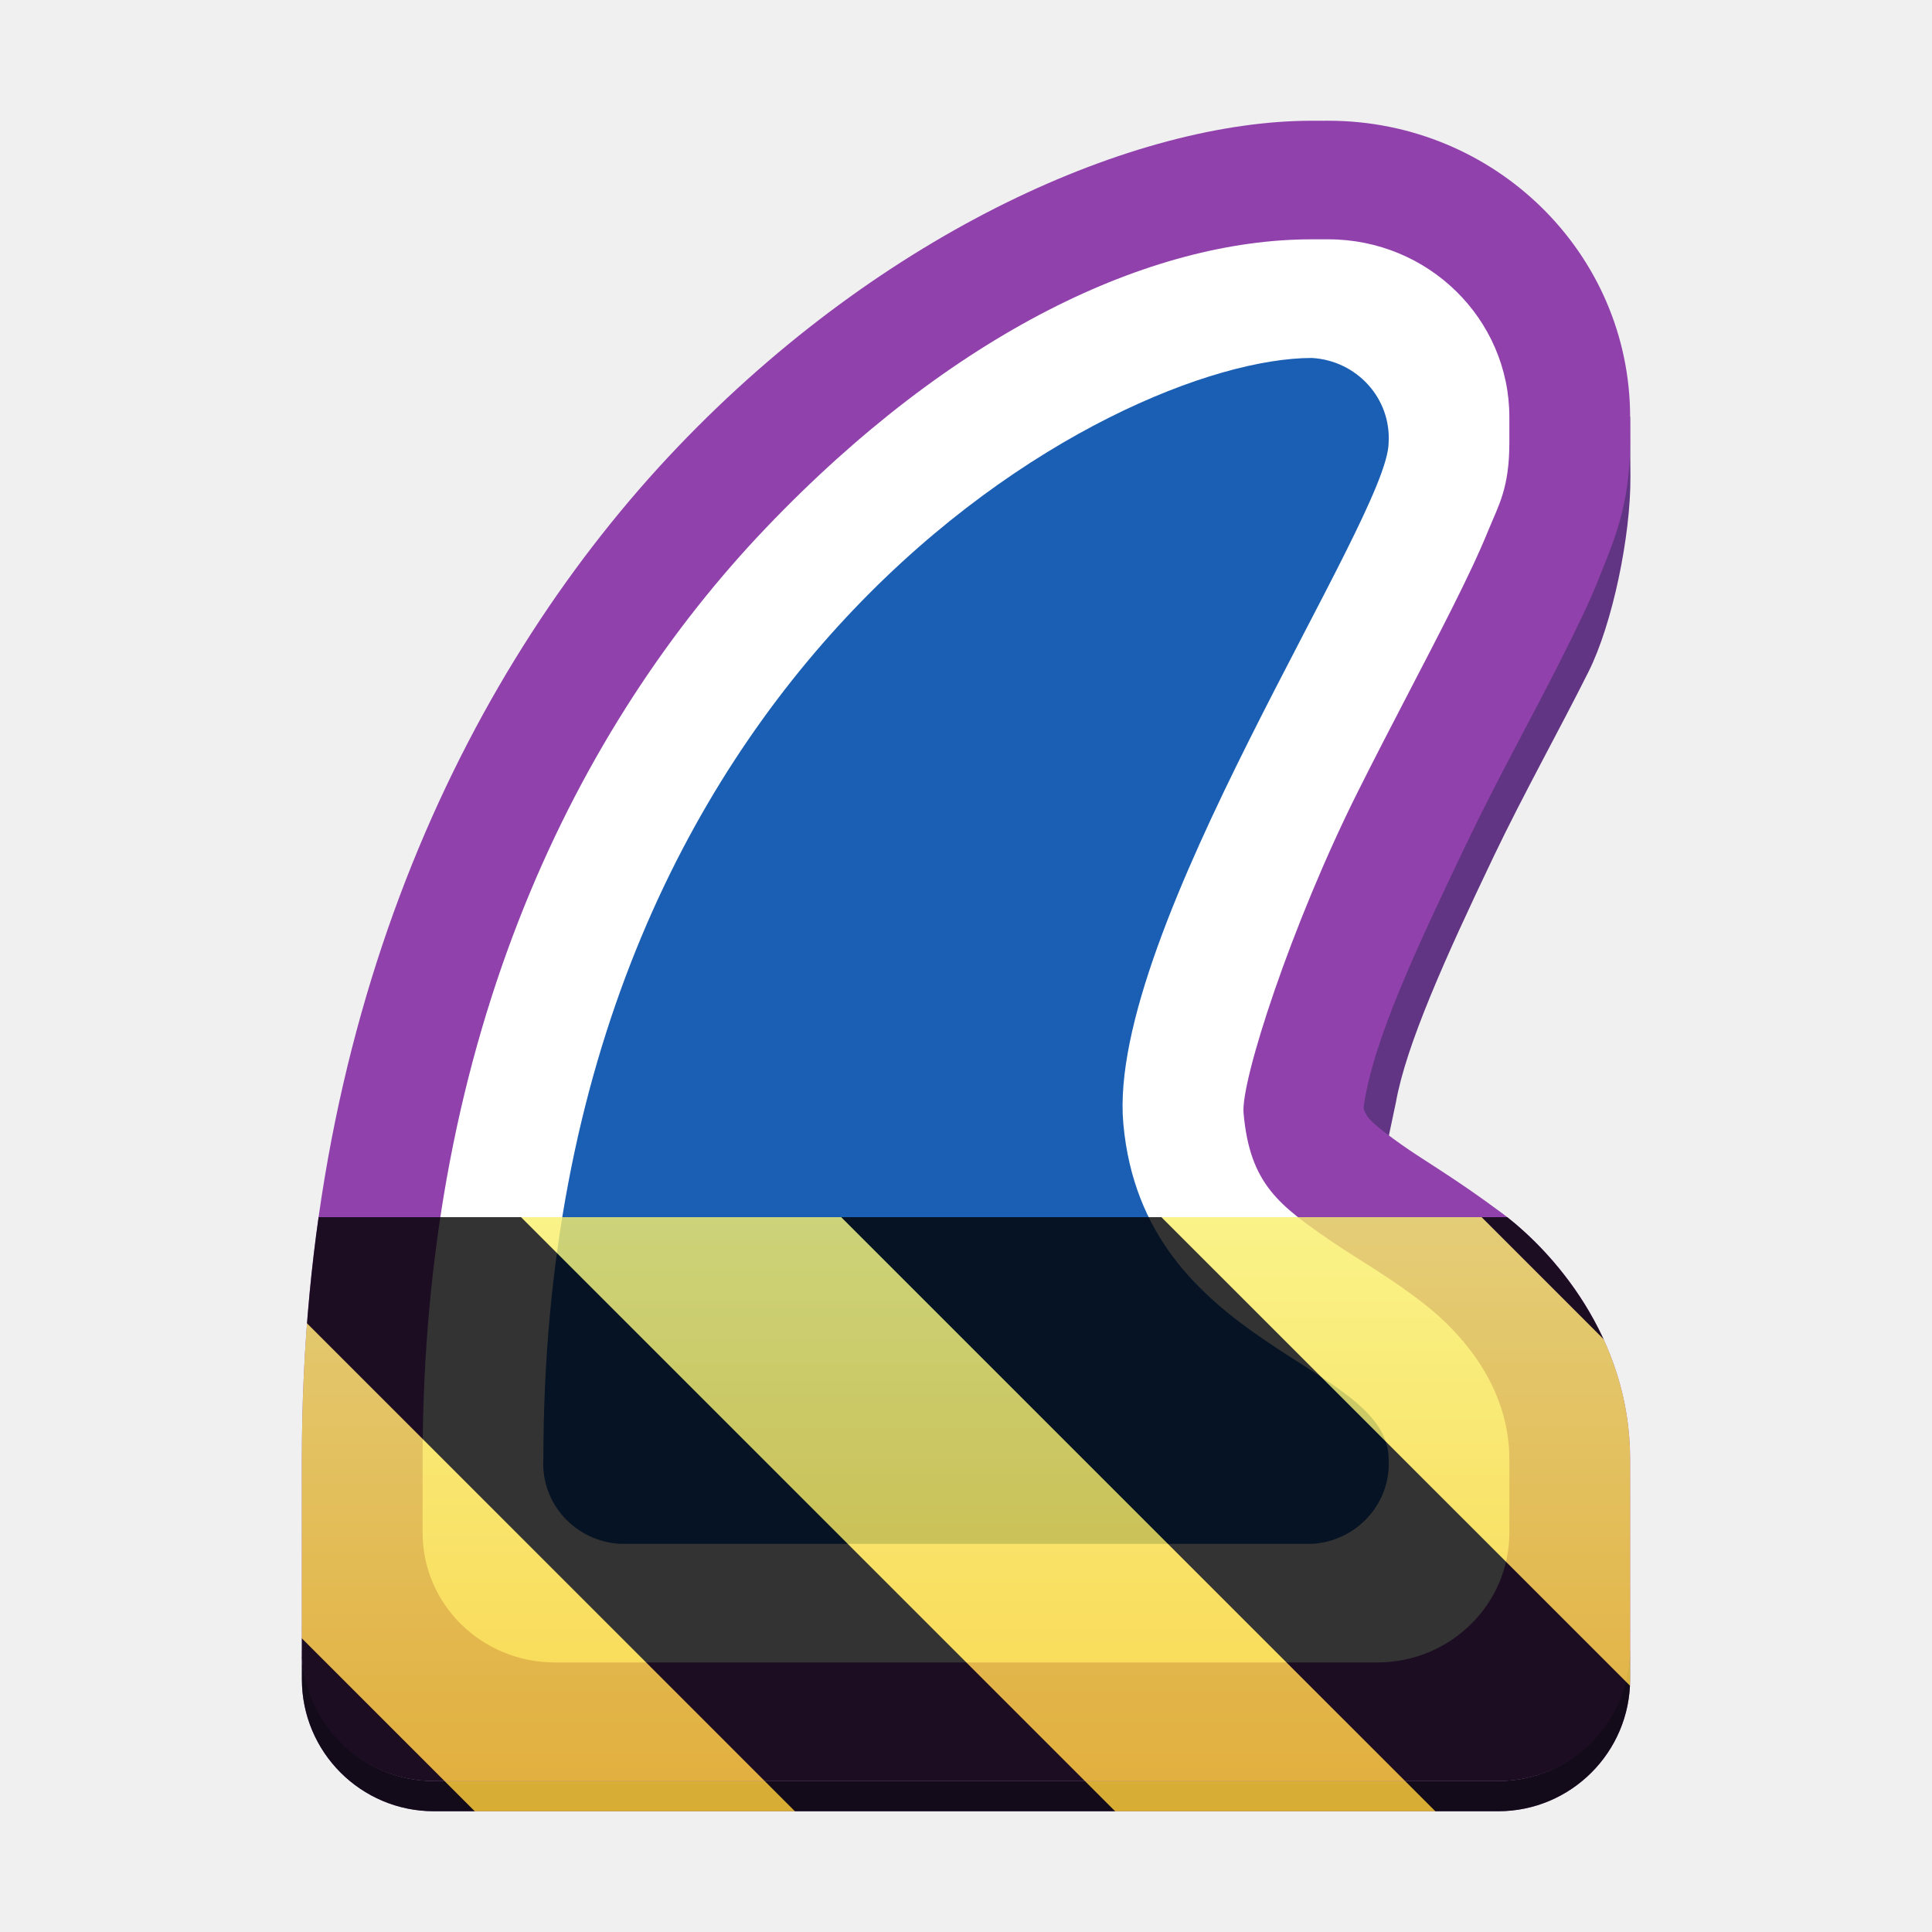
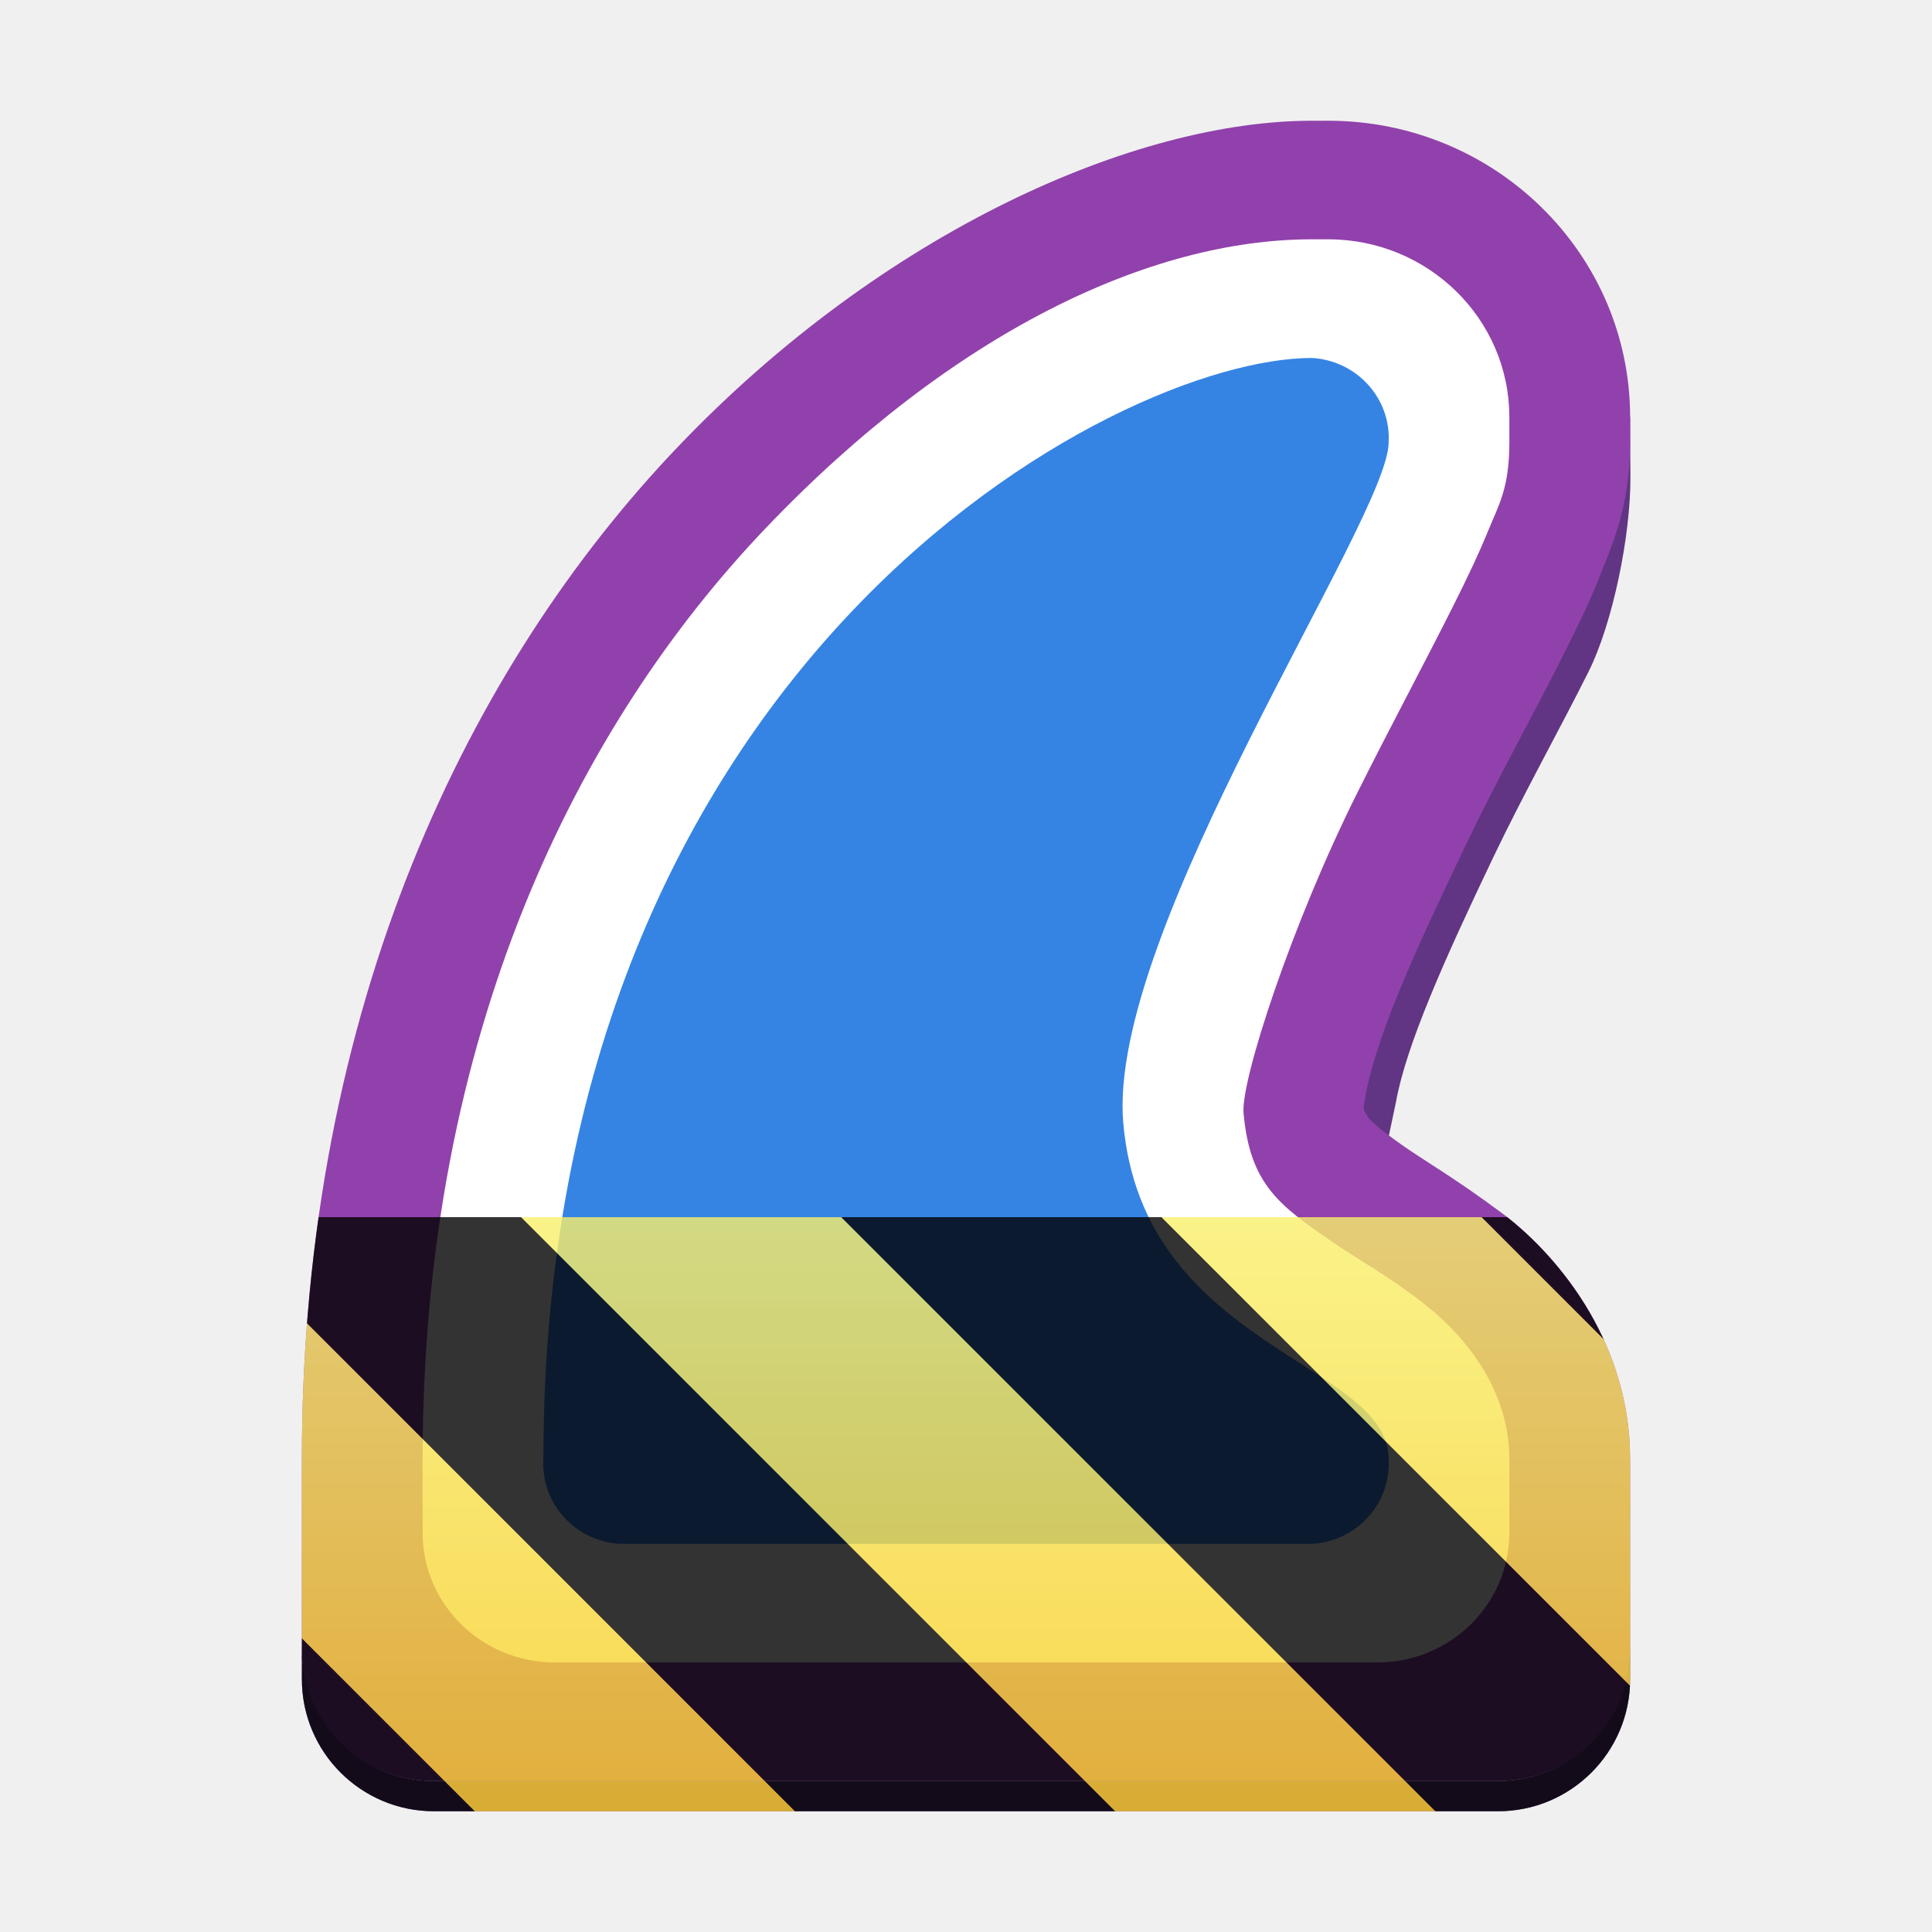
<svg xmlns="http://www.w3.org/2000/svg" height="128px" viewBox="0 0 128 128" width="128px">
  <filter id="a" height="100%" width="100%" x="0%" y="0%">
    <feColorMatrix color-interpolation-filters="sRGB" values="0 0 0 0 1 0 0 0 0 1 0 0 0 0 1 0 0 0 1 0" />
  </filter>
  <clipPath id="b">
    <path d="m 20 92 h 88 v 28 h -88 z m 0 0" />
  </clipPath>
  <clipPath id="c">
    <path d="m 15 87.191 h 98 v 37.809 h -98 z m 5.156 3 c -0.098 1.996 -0.156 4.023 -0.156 6.094 v 12.965 c 0 4.832 3.918 8.75 8.75 8.75 h 70.5 c 4.832 0 8.75 -3.918 8.75 -8.75 v -12.965 c 0 -2.215 -0.383 -4.246 -0.992 -6.094 z m 0 0" />
  </clipPath>
  <clipPath id="d">
    <path d="m 20 92 h 88 v 28 h -88 z m 0 0" />
  </clipPath>
  <clipPath id="e">
    <path d="m 15 87.191 h 98 v 37.809 h -98 z m 5.156 3 c -0.098 1.996 -0.156 4.023 -0.156 6.094 v 12.965 c 0 4.832 3.918 8.75 8.75 8.75 h 70.5 c 4.832 0 8.75 -3.918 8.75 -8.75 v -12.965 c 0 -2.215 -0.383 -4.246 -0.992 -6.094 z m 0 0" />
  </clipPath>
  <clipPath id="f">
    <rect height="128" width="128" />
  </clipPath>
  <clipPath id="g">
    <rect height="128" width="128" />
  </clipPath>
  <mask id="h">
    <g filter="url(#a)">
      <g clip-path="url(#g)" filter="url(#a)">
        <g clip-path="url(#f)">
          <path d="m 108 27.613 c -1 0.012 -2 0.031 -2 0.031 v 1.684 c 0 3.844 -1.02 5.957 -1.812 7.977 c -0.715 1.84 -1.574 3.551 -2.531 5.457 c -1.871 3.742 -4.227 7.934 -6.324 12.32 c -3.344 7.004 -6.23 12.977 -6.949 17.852 c -0.055 0.359 -0.027 0.926 0.129 1.34 c 0.16 0.41 0.242 0.473 0.234 0.465 c 0.551 1.074 1.07 1.801 2.742 2.992 l 0.992 -4.691 c 0.672 -3.785 3.242 -9.523 6.473 -16.285 c 2.027 -4.234 4.359 -8.391 6.293 -12.258 c 1.578 -3.148 2.797 -8.98 2.773 -12.926 c -0.008 -1.32 -0.02 -2.645 -0.02 -3.957 z m 0 0" fill="#613583" />
          <path d="m 86.906 8 c -11.641 0 -28.316 7.266 -42.016 21.625 s -24.891 36.93 -24.891 67.047 v 12.734 c 0 4.746 3.918 8.594 8.75 8.594 h 70.5 c 4.832 0 8.75 -3.848 8.75 -8.594 v -12.734 c 0 -8.109 -5.191 -13.848 -8.523 -16.324 c -3.137 -2.336 -5.164 -3.473 -6.621 -4.512 c -1.625 -1.156 -2.145 -1.637 -2.324 -1.98 c -0.125 -0.246 -0.219 -0.297 -0.168 -0.641 c 0.637 -4.324 3.438 -10.301 6.781 -17.297 c 2.059 -4.312 4.402 -8.484 6.309 -12.289 c 0.953 -1.902 1.844 -3.672 2.602 -5.621 c 0.75 -1.914 1.945 -4.473 1.945 -8.68 v -1.688 c 0 -10.848 -8.953 -19.641 -20 -19.641 z m -27.707 55.812 c -0.754 3.617 -1.113 7.535 -0.719 11.984 c 0.355 3.992 1.539 7.562 3.102 10.773 h -8.965 c 1.043 -9.168 3.43 -16.668 6.582 -22.758 z m 0 0" fill="#9141ac" />
          <path d="m 86.906 15.855 c -10.703 0 -23.781 6.145 -36.18 19.141 c -12.398 12.996 -22.727 33.402 -22.727 61.676 v 4.875 c 0 4.746 3.918 8.594 8.75 8.594 h 54.5 c 4.832 0 8.75 -3.848 8.75 -8.594 v -4.875 c 0 -4.859 -3.238 -8.383 -5.543 -10.207 c -2.305 -1.824 -4.398 -2.965 -6.176 -4.18 c -3.559 -2.438 -5.473 -3.848 -5.891 -8.543 c -0.191 -2.129 3.164 -12.488 7.574 -21.293 c 2.203 -4.402 4.488 -8.652 6.309 -12.289 c 0.91 -1.816 1.703 -3.473 2.352 -5.066 c 0.648 -1.598 1.375 -2.734 1.375 -5.766 v -1.688 c 0 -6.508 -5.375 -11.785 -12 -11.785 z m -4.848 17.066 c -0.062 0.125 -0.082 0.18 -0.145 0.305 c -1.652 3.305 -3.977 7.633 -6.309 12.289 c -4.664 9.316 -10.098 19.012 -9.156 29.598 c 0.855 9.598 6.941 15.805 11.742 19.316 h -34.094 c 0.523 -23.285 8.82 -38.746 18.305 -48.688 c 6.77 -7.098 14.586 -10.992 19.656 -12.82 z m 0 0" fill="#ffffff" />
-           <path d="m 36 96.672 c -0.172 2.93 2.105 5.445 5.09 5.613 h 45.82 c 2.98 -0.168 5.262 -2.684 5.09 -5.613 c 0 -6.426 -16.254 -7.34 -17.578 -22.242 c -1.133 -12.719 17.578 -40.105 17.578 -45.105 c 0.172 -2.93 -2.109 -5.441 -5.09 -5.609 c -13.039 0 -50.91 20.094 -50.91 72.957 z m 0 0" fill="#1a5fb4" />
+           <path d="m 36 96.672 c -0.172 2.93 2.105 5.445 5.09 5.613 h 45.82 c 2.98 -0.168 5.262 -2.684 5.09 -5.613 c 0 -6.426 -16.254 -7.34 -17.578 -22.242 c -1.133 -12.719 17.578 -40.105 17.578 -45.105 c 0.172 -2.93 -2.109 -5.441 -5.09 -5.609 c -13.039 0 -50.91 20.094 -50.91 72.957 z m 0 0" fill="#3584e4" />
          <g clip-path="url(#d)">
            <g clip-path="url(#e)">
              <path d="m 20.156 92.191 c -0.098 1.996 -0.156 4.023 -0.156 6.094 v 12.965 c 0 4.832 3.918 8.75 8.75 8.75 h 70.5 c 4.832 0 8.75 -3.918 8.75 -8.75 v -12.965 c 0 -2.215 -0.383 -4.246 -0.992 -6.094 z m 0 0" fill="#613583" />
            </g>
          </g>
        </g>
      </g>
    </g>
  </mask>
  <mask id="i">
    <g filter="url(#a)">
      <rect fill-opacity="0.8" height="184.32" width="184.32" x="-28.16" y="-28.16" />
    </g>
  </mask>
  <linearGradient id="j" gradientTransform="matrix(0 0.37 -0.98462 0 295.385 -30.36)" gradientUnits="userSpaceOnUse" x1="300" x2="428" y1="235" y2="235">
    <stop offset="0" stop-color="#f9f06b" />
    <stop offset="1" stop-color="#f5c211" />
  </linearGradient>
  <clipPath id="k">
    <rect height="128" width="128" />
  </clipPath>
  <clipPath id="l">
    <rect height="128" width="128" />
  </clipPath>
  <path d="m 108 27.613 c -1 0.012 -2 0.031 -2 0.031 v 1.684 c 0 3.844 -1.02 5.957 -1.812 7.977 c -0.715 1.84 -1.574 3.551 -2.531 5.457 c -1.871 3.742 -4.227 7.934 -6.324 12.32 c -3.344 7.004 -6.23 12.977 -6.949 17.852 c -0.055 0.359 -0.027 0.926 0.129 1.34 c 0.16 0.41 0.242 0.473 0.234 0.465 c 0.551 1.074 1.07 1.801 2.742 2.992 l 0.992 -4.691 c 0.672 -3.785 3.242 -9.523 6.473 -16.285 c 2.027 -4.234 4.359 -8.391 6.293 -12.258 c 1.578 -3.148 2.797 -8.98 2.773 -12.926 c -0.008 -1.32 -0.02 -2.645 -0.02 -3.957 z m 0 0" fill="#613583" />
  <path d="m 86.906 8 c -11.641 0 -28.316 7.266 -42.016 21.625 s -24.891 36.93 -24.891 67.047 v 12.734 c 0 4.746 3.918 8.594 8.75 8.594 h 70.5 c 4.832 0 8.75 -3.848 8.75 -8.594 v -12.734 c 0 -8.109 -5.191 -13.848 -8.523 -16.324 c -3.137 -2.336 -5.164 -3.473 -6.621 -4.512 c -1.625 -1.156 -2.145 -1.637 -2.324 -1.98 c -0.125 -0.246 -0.219 -0.297 -0.168 -0.641 c 0.637 -4.324 3.438 -10.301 6.781 -17.297 c 2.059 -4.312 4.402 -8.484 6.309 -12.289 c 0.953 -1.902 1.844 -3.672 2.602 -5.621 c 0.75 -1.914 1.945 -4.473 1.945 -8.68 v -1.688 c 0 -10.848 -8.953 -19.641 -20 -19.641 z m -27.707 55.812 c -0.754 3.617 -1.113 7.535 -0.719 11.984 c 0.355 3.992 1.539 7.562 3.102 10.773 h -8.965 c 1.043 -9.168 3.43 -16.668 6.582 -22.758 z m 0 0" fill="#9141ac" />
  <path d="m 86.906 15.855 c -10.703 0 -23.781 6.145 -36.18 19.141 c -12.398 12.996 -22.727 33.402 -22.727 61.676 v 4.875 c 0 4.746 3.918 8.594 8.75 8.594 h 54.5 c 4.832 0 8.75 -3.848 8.75 -8.594 v -4.875 c 0 -4.859 -3.238 -8.383 -5.543 -10.207 c -2.305 -1.824 -4.398 -2.965 -6.176 -4.18 c -3.559 -2.438 -5.473 -3.848 -5.891 -8.543 c -0.191 -2.129 3.164 -12.488 7.574 -21.293 c 2.203 -4.402 4.488 -8.652 6.309 -12.289 c 0.91 -1.816 1.703 -3.473 2.352 -5.066 c 0.648 -1.598 1.375 -2.734 1.375 -5.766 v -1.688 c 0 -6.508 -5.375 -11.785 -12 -11.785 z m -4.848 17.066 c -0.062 0.125 -0.082 0.18 -0.145 0.305 c -1.652 3.305 -3.977 7.633 -6.309 12.289 c -4.664 9.316 -10.098 19.012 -9.156 29.598 c 0.855 9.598 6.941 15.805 11.742 19.316 h -34.094 c 0.523 -23.285 8.82 -38.746 18.305 -48.688 c 6.77 -7.098 14.586 -10.992 19.656 -12.82 z m 0 0" fill="#ffffff" />
-   <path d="m 36 96.672 c -0.172 2.93 2.105 5.445 5.09 5.613 h 45.82 c 2.98 -0.168 5.262 -2.684 5.09 -5.613 c 0 -6.426 -16.254 -7.34 -17.578 -22.242 c -1.133 -12.719 17.578 -40.105 17.578 -45.105 c 0.172 -2.93 -2.109 -5.441 -5.09 -5.609 c -13.039 0 -50.91 20.094 -50.91 72.957 z m 0 0" fill="#1a5fb4" />
+   <path d="m 36 96.672 c -0.172 2.93 2.105 5.445 5.09 5.613 h 45.82 c 2.98 -0.168 5.262 -2.684 5.09 -5.613 c 0 -6.426 -16.254 -7.34 -17.578 -22.242 c -1.133 -12.719 17.578 -40.105 17.578 -45.105 c 0.172 -2.93 -2.109 -5.441 -5.09 -5.609 c -13.039 0 -50.91 20.094 -50.91 72.957 z m 0 0" fill="#3584e4" />
  <g clip-path="url(#b)">
    <g clip-path="url(#c)">
      <path d="m 20.156 92.191 c -0.098 1.996 -0.156 4.023 -0.156 6.094 v 12.965 c 0 4.832 3.918 8.75 8.75 8.75 h 70.5 c 4.832 0 8.75 -3.918 8.75 -8.75 v -12.965 c 0 -2.215 -0.383 -4.246 -0.992 -6.094 z m 0 0" fill="#613583" />
    </g>
  </g>
  <g mask="url(#h)">
    <g clip-path="url(#l)">
      <g mask="url(#i)">
        <g clip-path="url(#k)">
          <path d="m 128 80.641 v 47.359 h -128 v -47.359 z m 0 0" fill="url(#j)" />
          <path d="m 13.309 80.641 l 47.355 47.359 h 21.215 l -47.359 -47.359 z m 42.422 0 l 47.363 47.359 h 21.215 l -47.363 -47.359 z m 42.43 0 l 29.84 29.84 v -21.211 l -8.629 -8.629 z m -98.16 7.906 v 21.215 l 18.238 18.238 h 21.215 z m 0 0" />
        </g>
      </g>
    </g>
  </g>
</svg>
